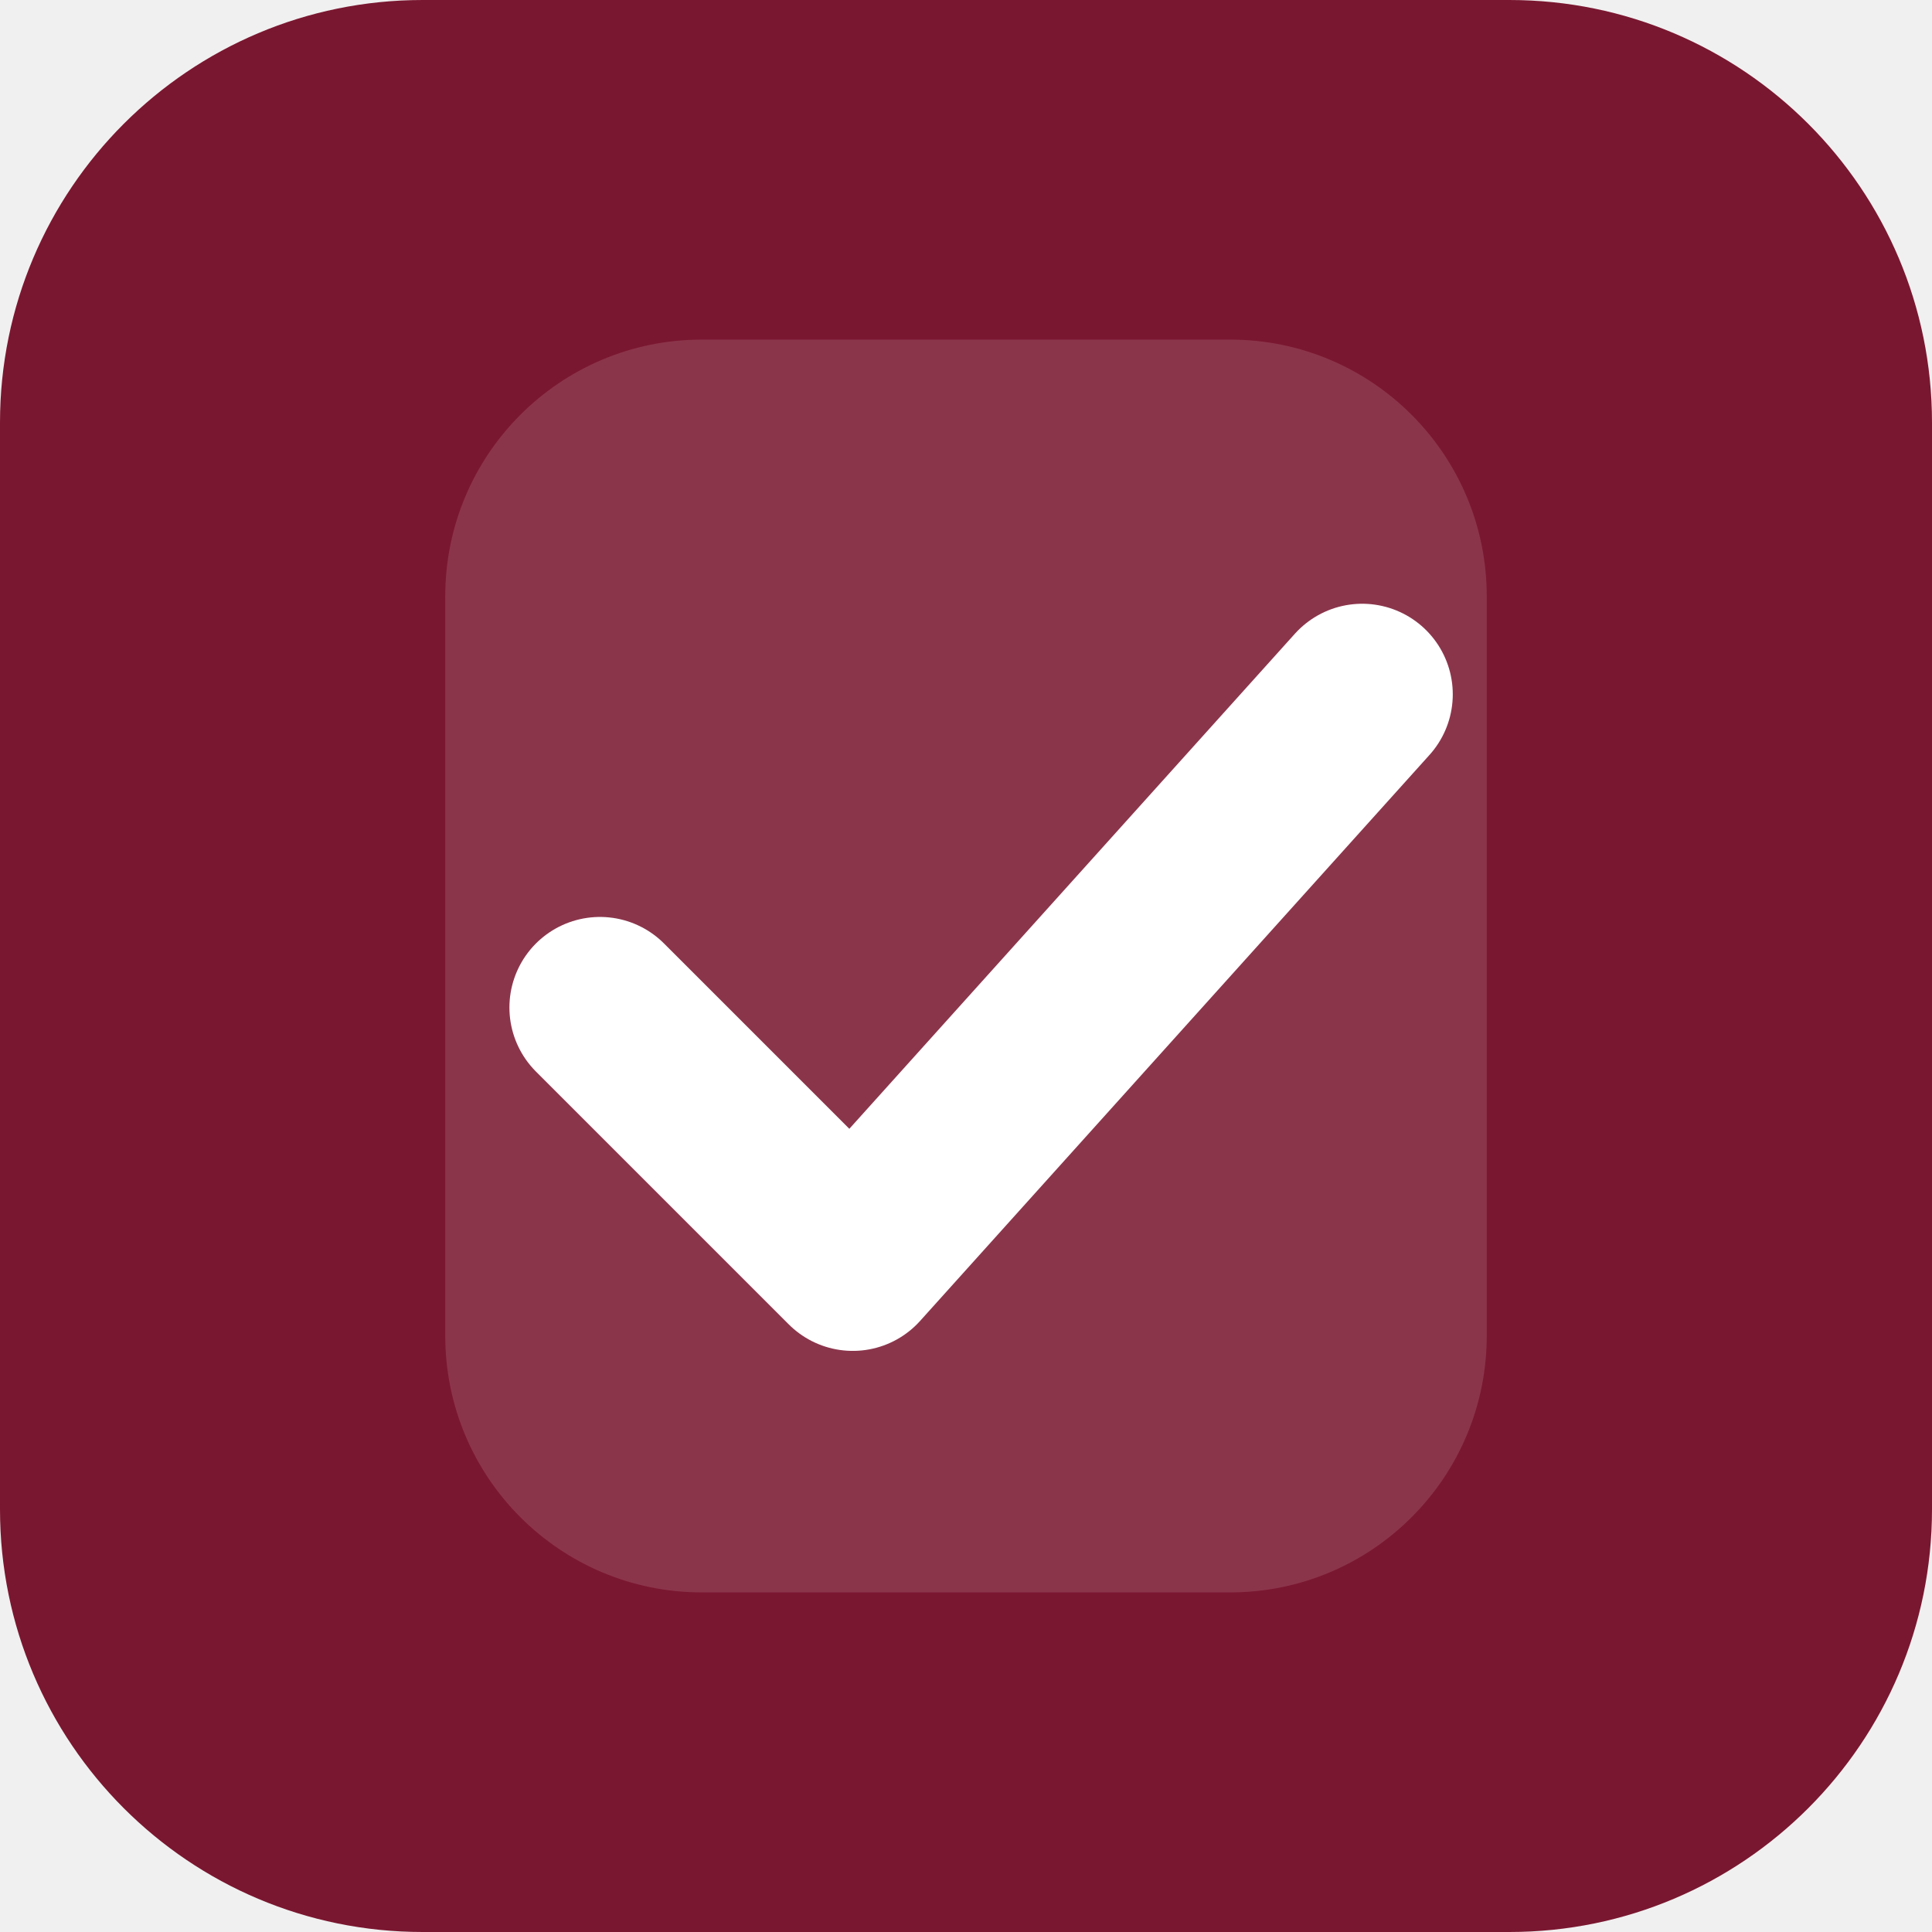
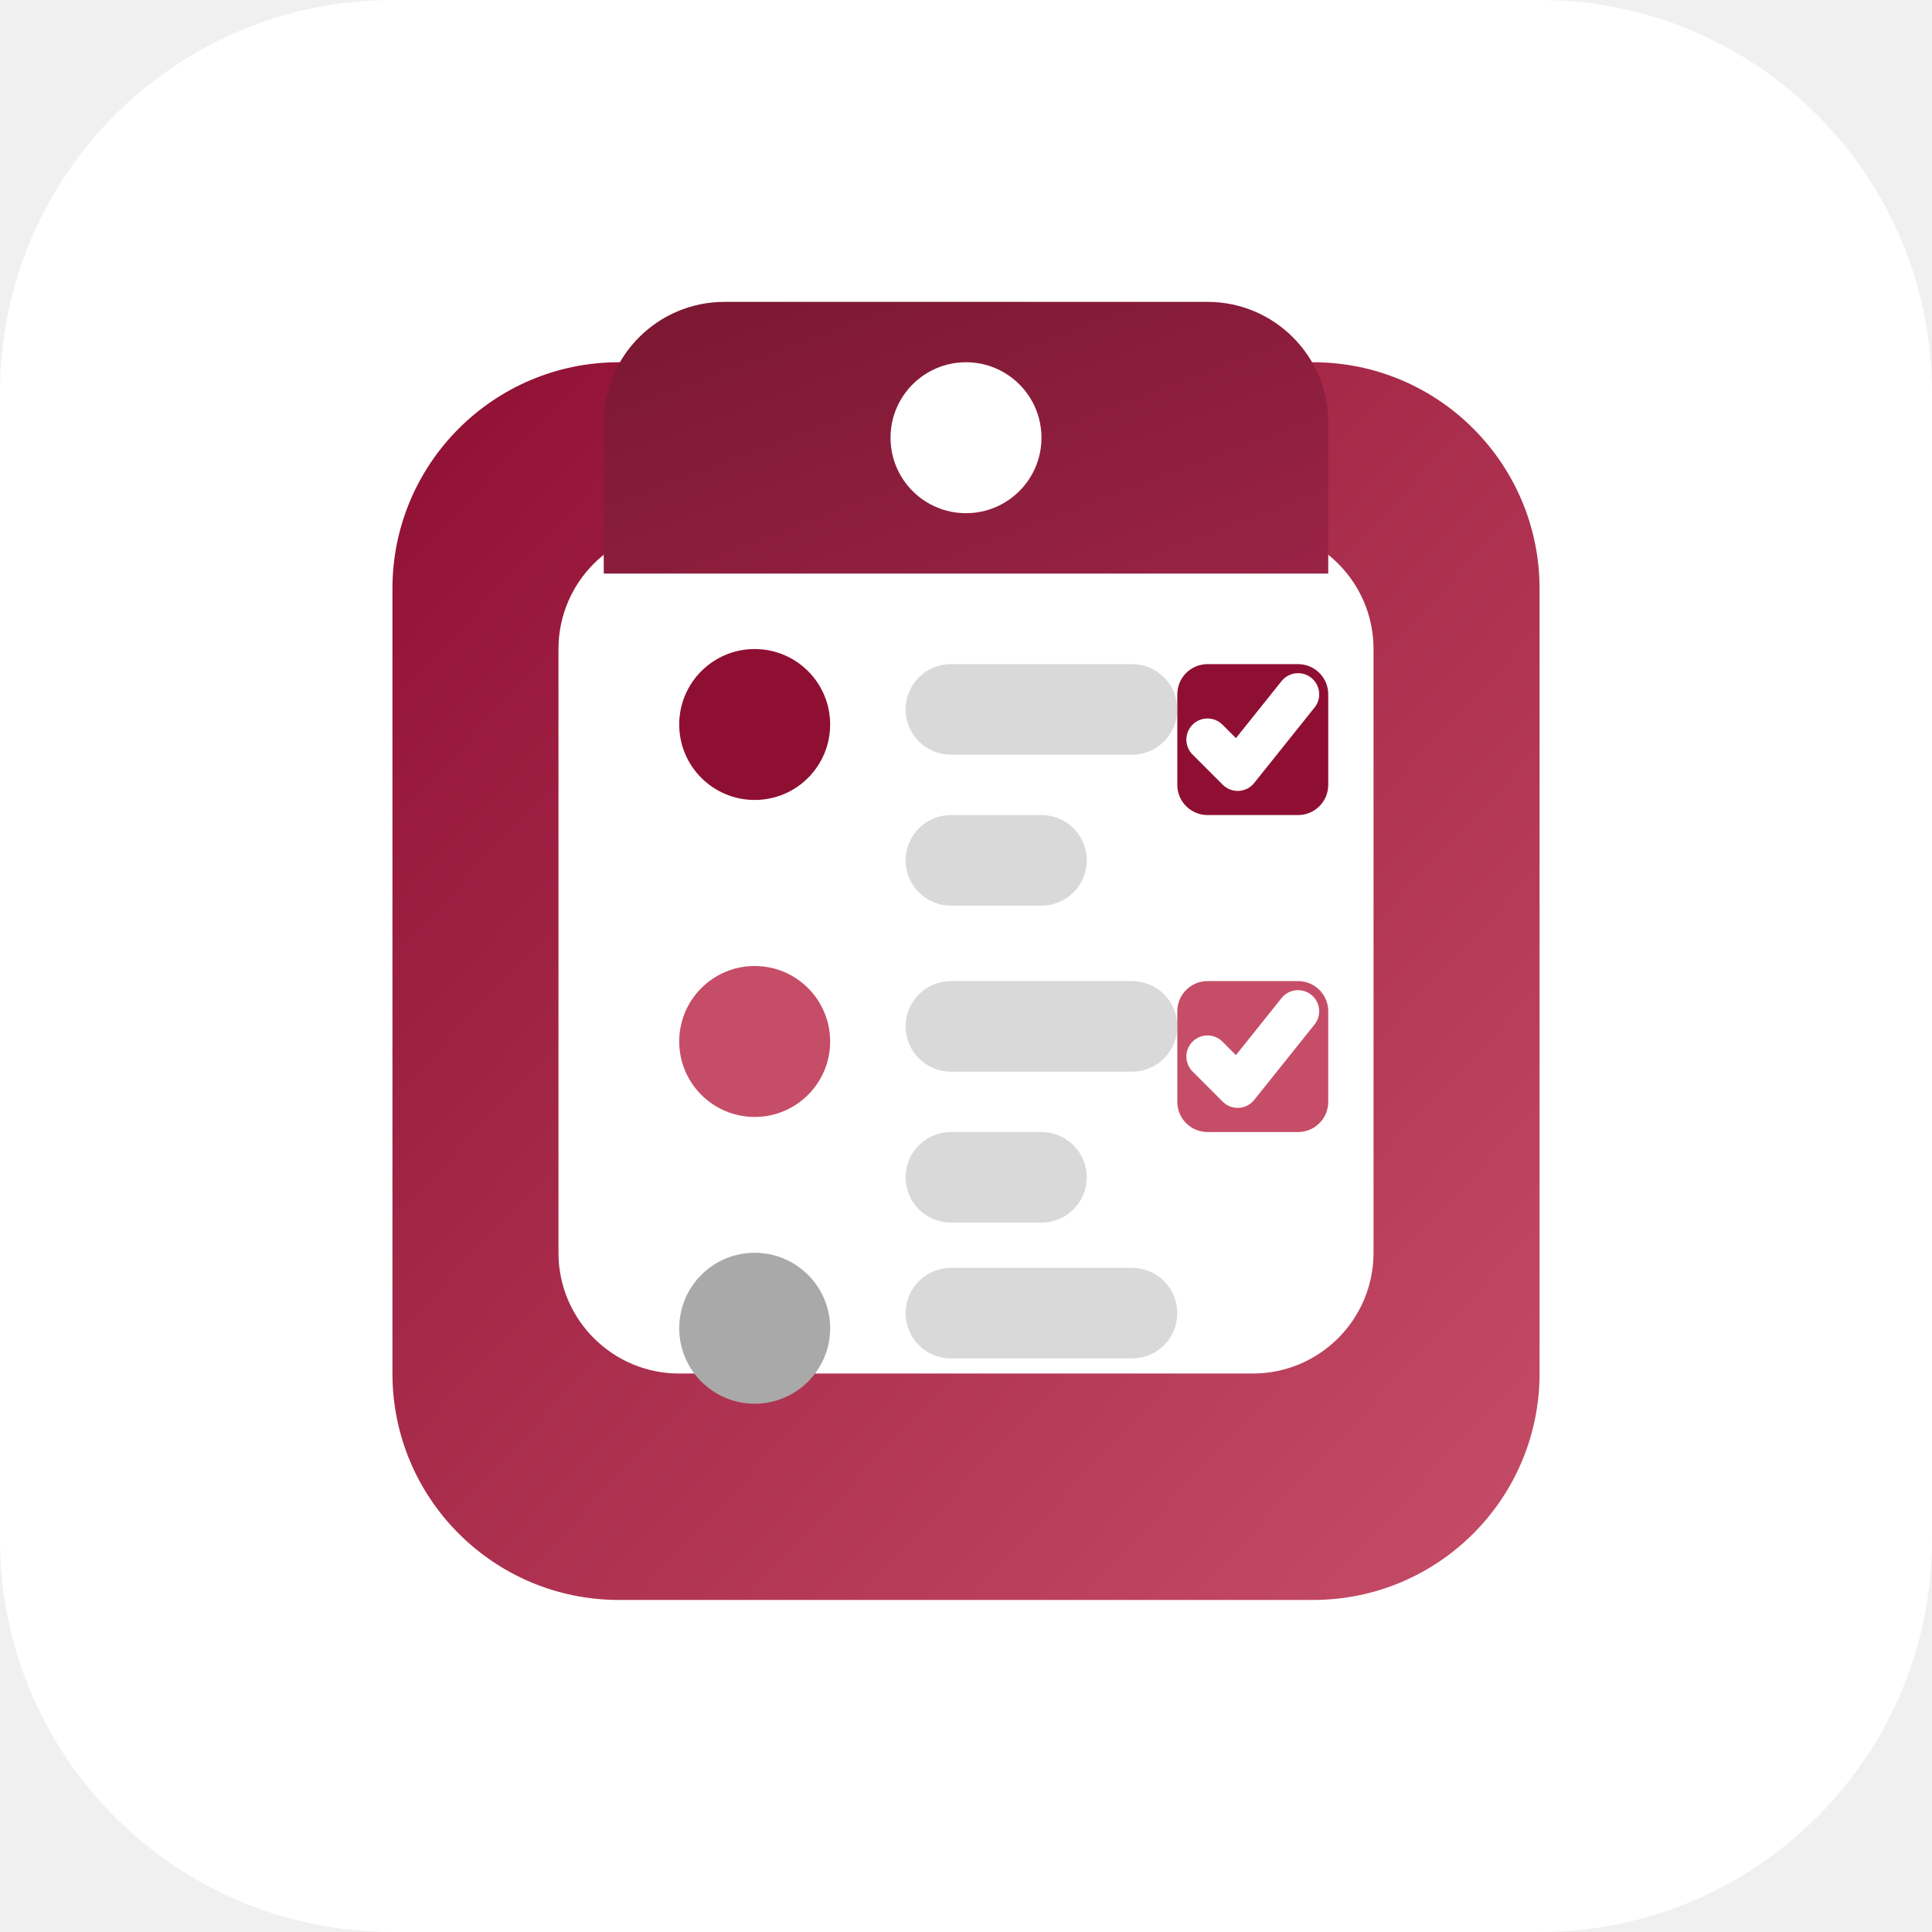
- <svg xmlns="http://www.w3.org/2000/svg" viewBox="0 0 512 512">
-   <rect width="512" height="512" rx="112" fill="#7a1730" />
-   <rect x="118" y="90" width="276" height="332" rx="68" fill="#ffffff" opacity="0.13" />
-   <path d="M159 267 226 334 361 184" fill="none" stroke="#ffffff" stroke-width="48" stroke-linecap="round" stroke-linejoin="round" />
+ <svg xmlns="http://www.w3.org/2000/svg" viewBox="0 0 128 128" role="img" aria-label="ClassCheck">
+   <defs>
+     <linearGradient id="g1" x1="0" y1="0" x2="1" y2="1">
+       <stop offset="0%" stop-color="#8f0f33" />
+       <stop offset="100%" stop-color="#c64d67" />
+     </linearGradient>
+     <linearGradient id="g2" x1="0" y1="0" x2="1" y2="1">
+       <stop offset="0%" stop-color="#7a1730" />
+       <stop offset="100%" stop-color="#9a2346" />
+     </linearGradient>
+   </defs>
+   <rect width="128" height="128" rx="26" fill="white" />
+   <rect x="26" y="24" width="76" height="82" rx="15" fill="url(#g1)" />
+   <rect x="37" y="35" width="54" height="56" rx="8" fill="#ffffff" />
+   <path d="M48 20h32a8 8 0 0 1 8 8v10H40V28a8 8 0 0 1 8-8Z" fill="url(#g2)" />
+   <circle cx="64" cy="29" r="5" fill="white" />
+   <circle cx="50" cy="48" r="5" fill="#8f0f33" />
+   <rect x="60" y="44" width="18" height="6" rx="3" fill="#d9d9d9" />
+   <rect x="60" y="54" width="12" height="6" rx="3" fill="#d9d9d9" />
+   <rect x="78" y="44" width="10" height="10" rx="2" fill="#8f0f33" />
+   <path d="M80 49l2 2 4-5" fill="none" stroke="white" stroke-width="2.8" stroke-linecap="round" stroke-linejoin="round" />
+   <circle cx="50" cy="69" r="5" fill="#c64d67" />
+   <rect x="60" y="65" width="18" height="6" rx="3" fill="#d9d9d9" />
+   <rect x="60" y="75" width="12" height="6" rx="3" fill="#d9d9d9" />
+   <rect x="78" y="65" width="10" height="10" rx="2" fill="#c64d67" />
+   <path d="M80 70l2 2 4-5" fill="none" stroke="white" stroke-width="2.8" stroke-linecap="round" stroke-linejoin="round" />
+   <circle cx="50" cy="88" r="5" fill="#a9a9a9" />
+   <rect x="60" y="84" width="18" height="6" rx="3" fill="#d9d9d9" />
</svg>
